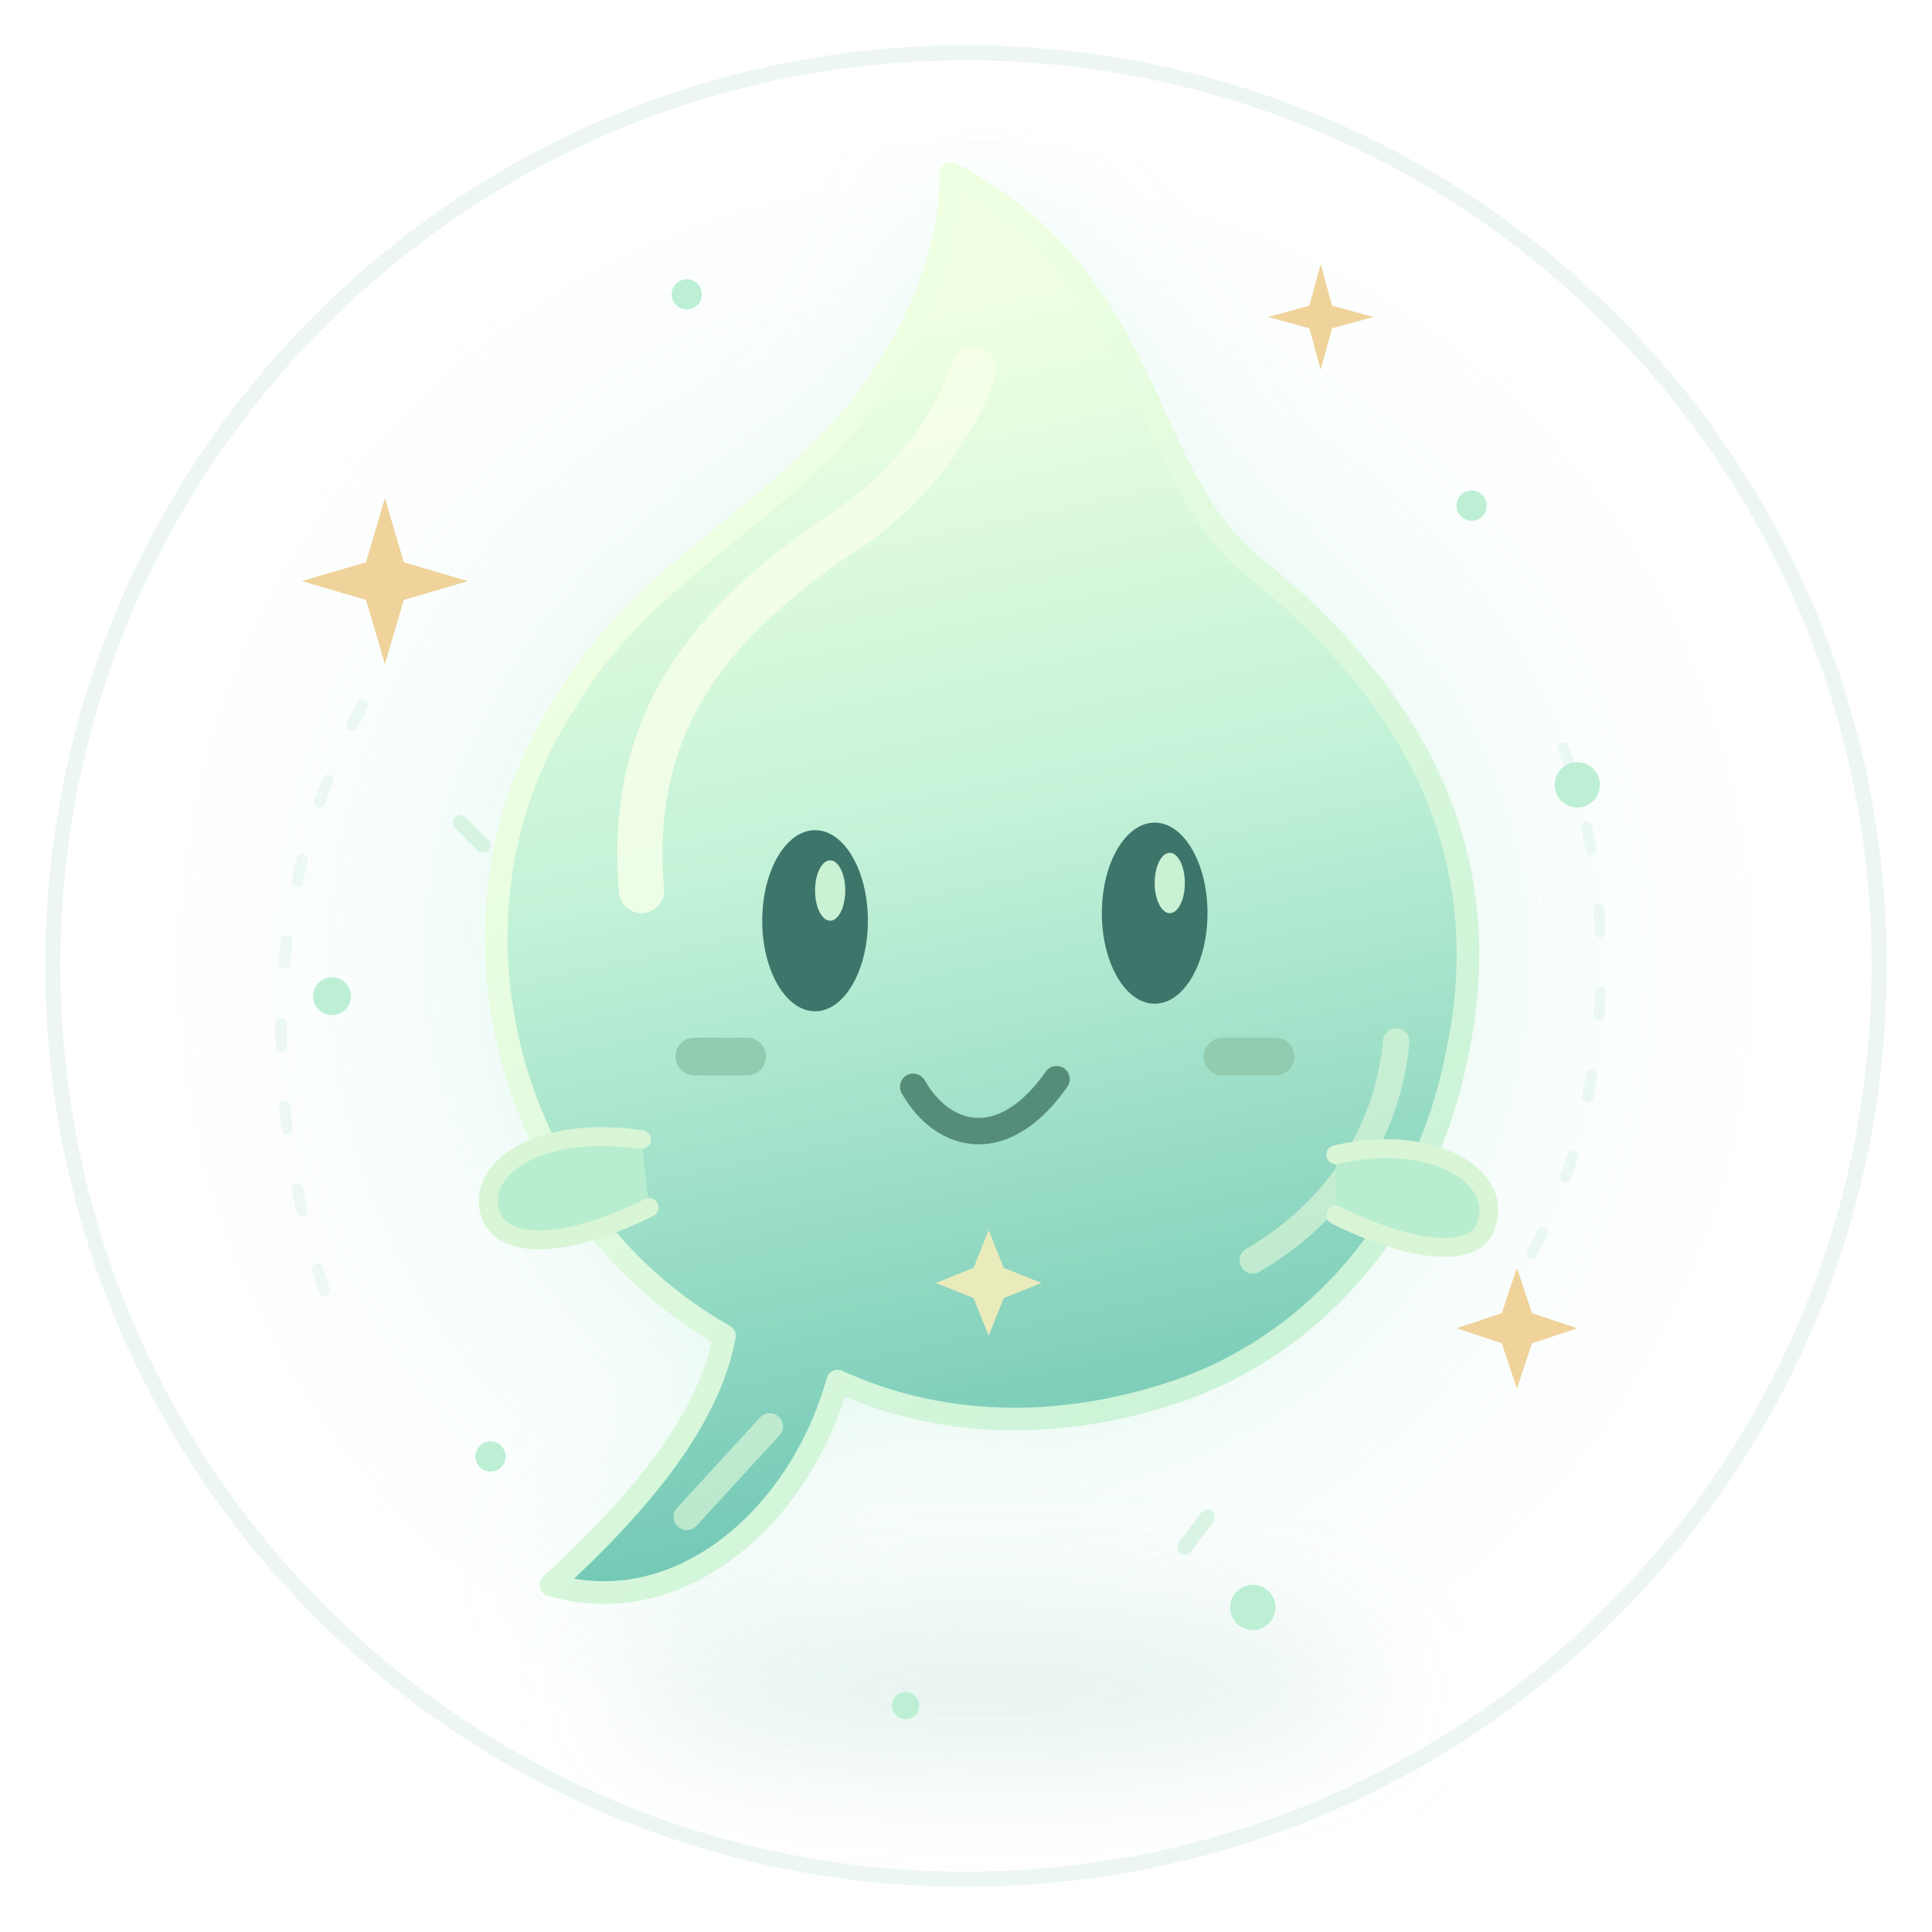
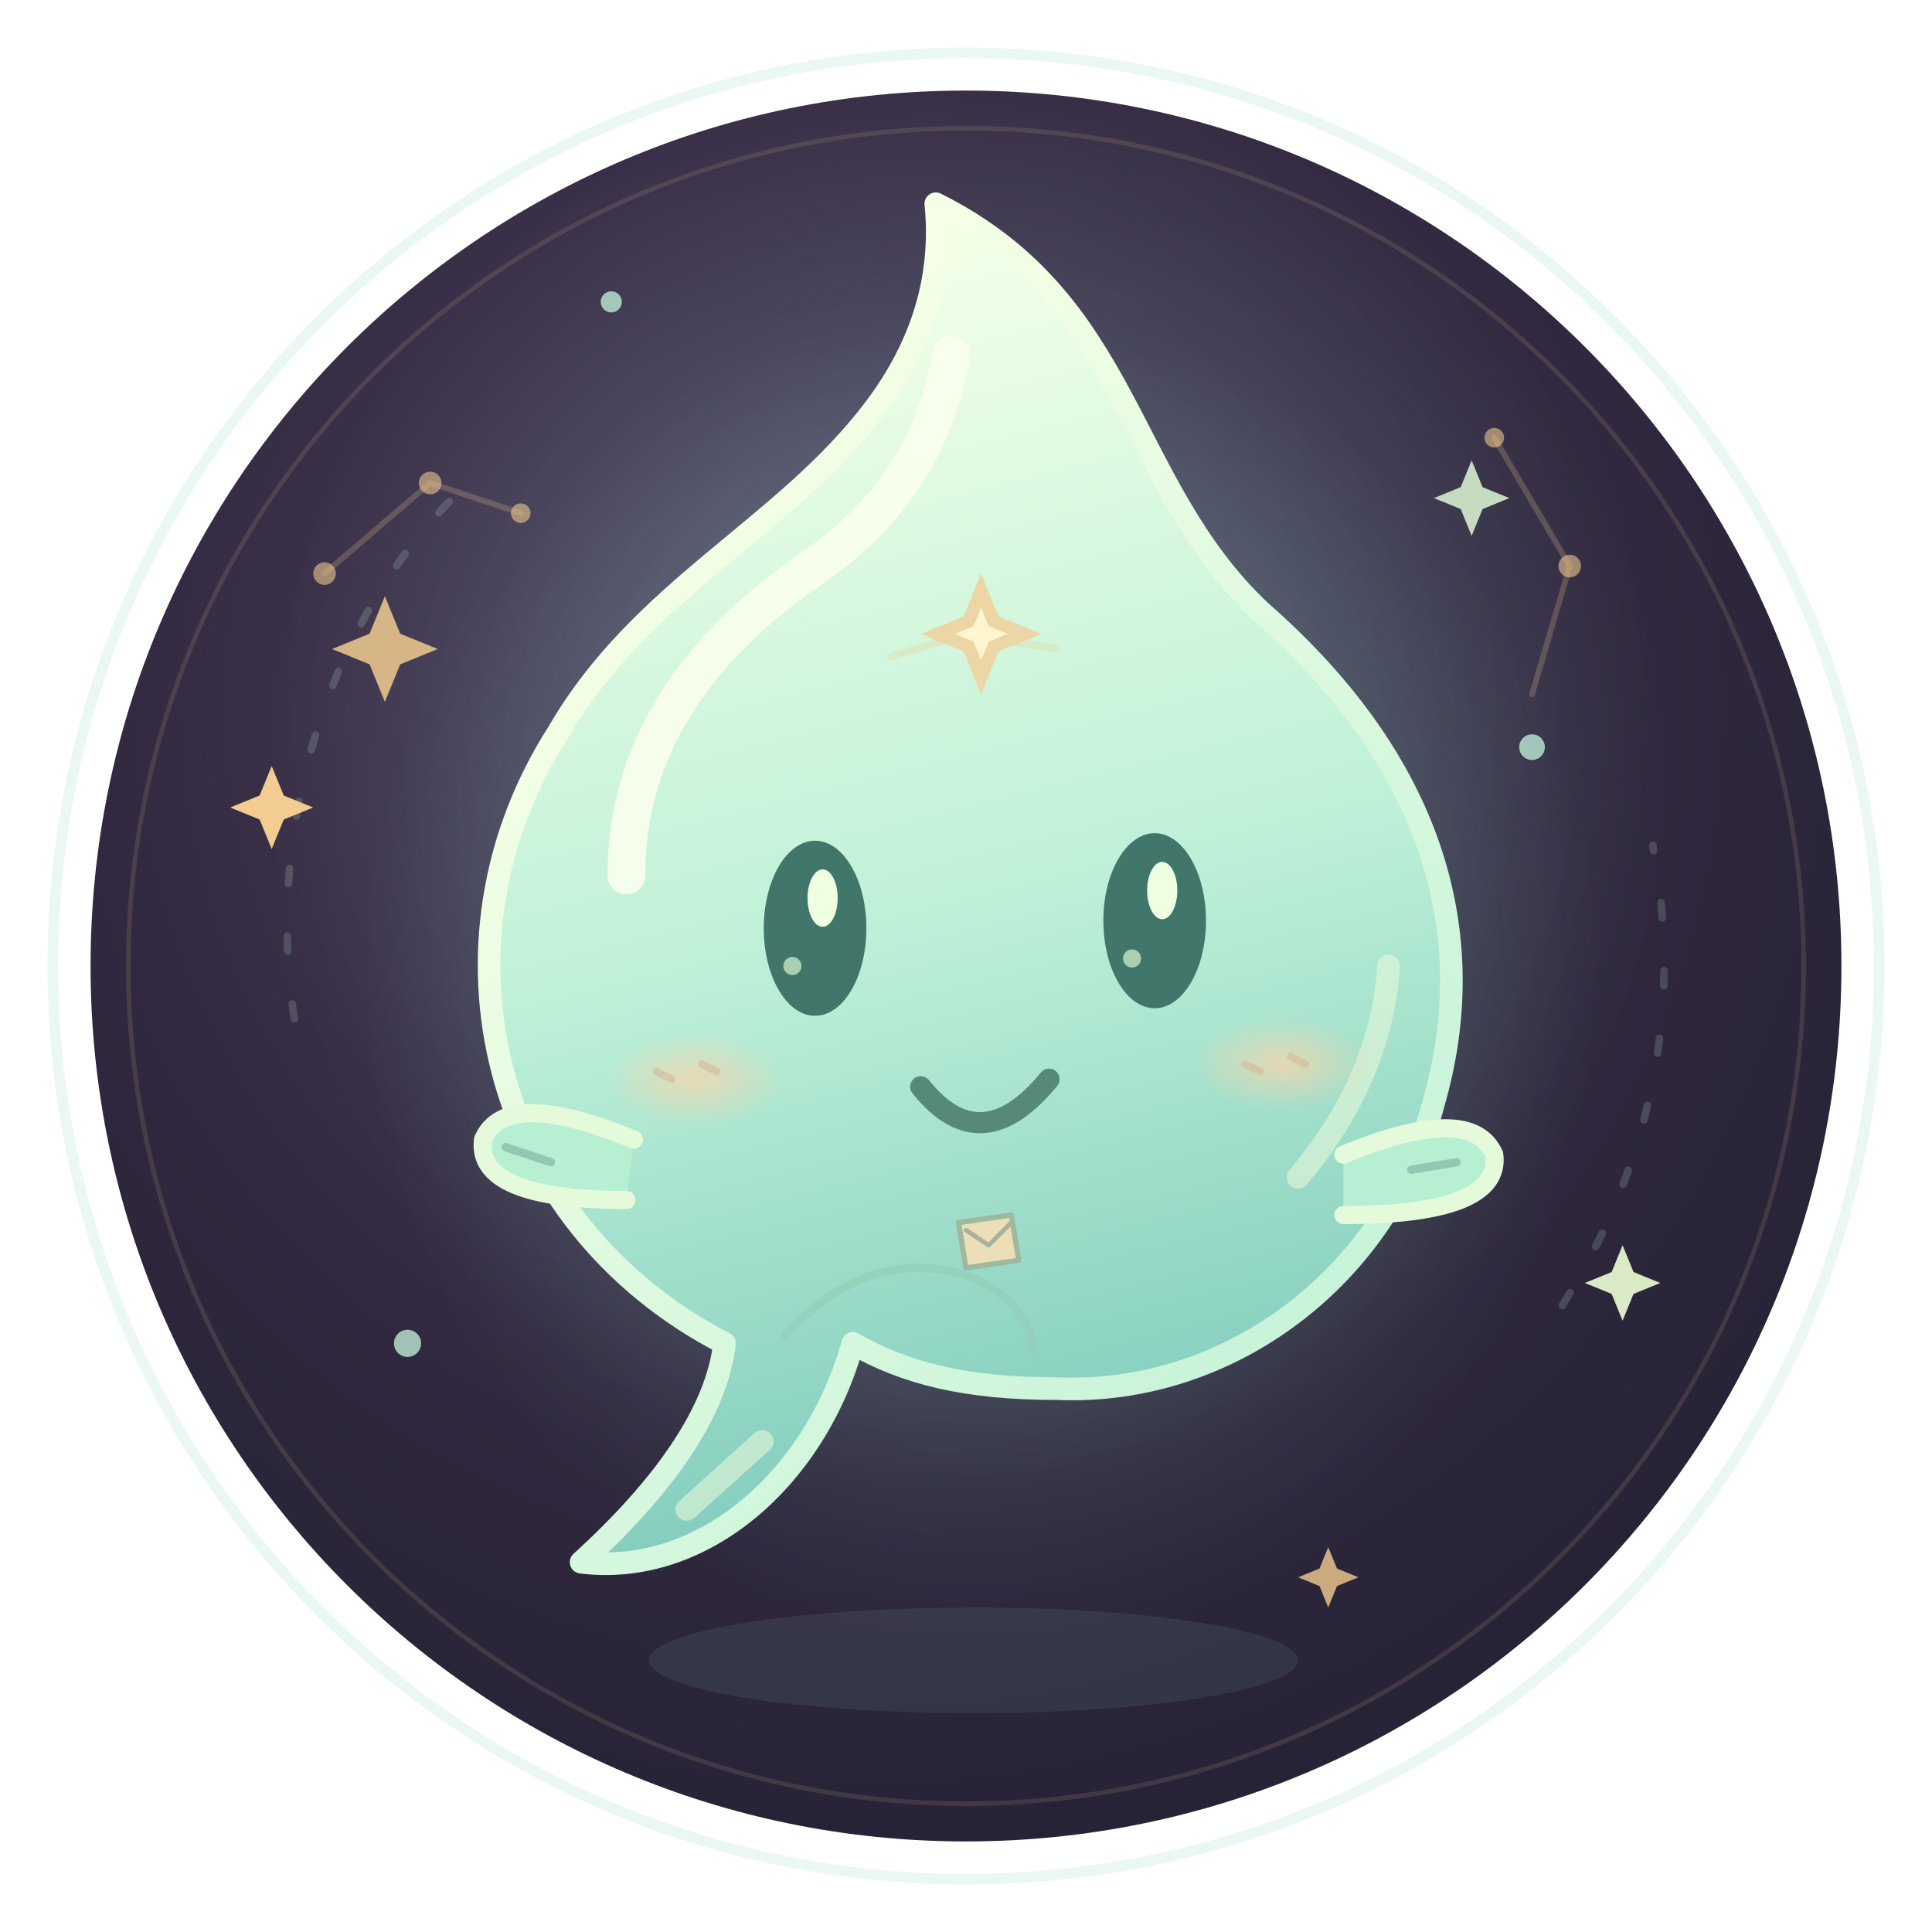
- <svg xmlns="http://www.w3.org/2000/svg" viewBox="0 0 256 256" fill="none" role="img" aria-labelledby="title desc">
+ <svg xmlns="http://www.w3.org/2000/svg" viewBox="0 0 256 256" width="256" height="256" fill="none" role="img" aria-labelledby="title desc">
  <defs>
+     <radialGradient id="bg" cx=".44" cy=".35" r=".8">
+       <stop stop-color="#554363" />
+       <stop offset=".57" stop-color="#30283e" />
+       <stop offset="1" stop-color="#201f30" />
+     </radialGradient>
    <radialGradient id="aura">
-       <stop stop-color="#c7ffe0" stop-opacity=".29" />
-       <stop offset=".55" stop-color="#a9ead6" stop-opacity=".12" />
-       <stop offset="1" stop-color="#a9ead6" stop-opacity="0" />
+       <stop stop-color="#b6f4d5" stop-opacity=".28" />
+       <stop offset=".6" stop-color="#8bdecc" stop-opacity=".12" />
+       <stop offset="1" stop-color="#8bdecc" stop-opacity="0" />
    </radialGradient>
-     <linearGradient id="soul" x1="111" y1="44" x2="144" y2="199" gradientUnits="userSpaceOnUse">
-       <stop stop-color="#f0ffe1" />
-       <stop offset=".43" stop-color="#c2f2d8" />
-       <stop offset="1" stop-color="#72c8b5" />
+     <linearGradient id="bone" x1="78" y1="66" x2="166" y2="186" gradientUnits="userSpaceOnUse">
+       <stop stop-color="#fff6dc" />
+       <stop offset=".48" stop-color="#f1dfbb" />
+       <stop offset="1" stop-color="#d6b68d" />
    </linearGradient>
-     <linearGradient id="edge" x1="75" y1="81" x2="174" y2="184" gradientUnits="userSpaceOnUse">
-       <stop stop-color="#efffe2" />
-       <stop offset="1" stop-color="#c9f2d7" />
+     <linearGradient id="capBone" x1="102" y1="43" x2="164" y2="110" gradientUnits="userSpaceOnUse">
+       <stop stop-color="#fff8e2" />
+       <stop offset=".58" stop-color="#f0ddba" />
+       <stop offset="1" stop-color="#cbae87" />
    </linearGradient>
-     <filter id="soft" x="-100%" y="-100%" width="300%" height="300%">
-       <feGaussianBlur stdDeviation="8" />
-     </filter>
+     <linearGradient id="coat" x1="84" y1="176" x2="165" y2="236" gradientUnits="userSpaceOnUse">
+       <stop stop-color="#a18bb2" />
+       <stop offset=".47" stop-color="#796183" />
+       <stop offset="1" stop-color="#51415f" />
+     </linearGradient>
+     <linearGradient id="scarf" x1="82" y1="173" x2="149" y2="198" gradientUnits="userSpaceOnUse">
+       <stop stop-color="#efb18a" />
+       <stop offset="1" stop-color="#bf795f" />
+     </linearGradient>
+     <linearGradient id="bag" x1="152" y1="194" x2="186" y2="222" gradientUnits="userSpaceOnUse">
+       <stop stop-color="#b78366" />
+       <stop offset="1" stop-color="#815743" />
+     </linearGradient>
+     <radialGradient id="socket" cx=".5" cy=".34">
+       <stop stop-color="#544356" />
+       <stop offset="1" stop-color="#342c40" />
+     </radialGradient>
+     <linearGradient id="soul" x1="110" y1="36" x2="152" y2="206" gradientUnits="userSpaceOnUse">
+       <stop stop-color="#f2ffe7" />
+       <stop offset=".48" stop-color="#bff1d8" />
+       <stop offset="1" stop-color="#78c6b9" />
+     </linearGradient>
+     <linearGradient id="miniSoul" x1="-10" y1="-38" x2="12" y2="30" gradientUnits="userSpaceOnUse">
+       <stop stop-color="#f3ffe5" />
+       <stop offset=".55" stop-color="#c2f4d9" />
+       <stop offset="1" stop-color="#72cabb" />
+     </linearGradient>
+     <linearGradient id="soulEdge" x1="77" y1="78" x2="175" y2="182" gradientUnits="userSpaceOnUse">
+       <stop stop-color="#f4ffe5" />
+       <stop offset="1" stop-color="#c6f3d9" />
+     </linearGradient>
+     <radialGradient id="blush">
+       <stop stop-color="#eaaf99" stop-opacity=".7" />
+       <stop offset="1" stop-color="#eaaf99" stop-opacity="0" />
+     </radialGradient>
+     <radialGradient id="soulBlush">
+       <stop stop-color="#f6d5ad" stop-opacity=".8" />
+       <stop offset="1" stop-color="#f6d5ad" stop-opacity="0" />
+     </radialGradient>
+     <linearGradient id="inside" x1="128" y1="86" x2="128" y2="117" gradientUnits="userSpaceOnUse">
+       <stop stop-color="#192d40" />
+       <stop offset=".65" stop-color="#364b55" />
+       <stop offset="1" stop-color="#9cd0b3" />
+     </linearGradient>
+     <clipPath id="round">
+       <circle cx="128" cy="128" r="116" />
+     </clipPath>
  </defs>
-   <circle cx="128" cy="128" r="121" stroke="#afd9c8" stroke-opacity=".22" stroke-width="2" />
-   <circle cx="128" cy="128" r="113" fill="url(#aura)" />
-   <ellipse cx="132" cy="224" rx="50" ry="10" fill="#76bcac" opacity=".17" filter="url(#soft)" />
-   <path d="M43 171c-9-27-8-56 7-81m153 76c12-22 12-53 1-74" stroke="#b5e4cd" stroke-opacity=".2" stroke-width="1.5" stroke-dasharray="3 8" stroke-linecap="round" />
-   <path d="M96 177c-30-17-39-57-21-84 10-17 27-24 39-39 7-9 12-20 12-31 27 14 25 40 40 52 25 20 32 42 27 65-4 20-17 37-36 44-17 6-33 5-46-1-5 18-21 32-38 27 12-11 21-22 23-33Z" fill="#a9ead6" opacity=".18" filter="url(#soft)" />
-   <path d="M96 177c-30-17-39-57-21-84 10-17 27-24 39-39 7-9 12-20 12-31 27 14 25 40 40 52 25 20 32 42 27 65-4 20-17 37-36 44-17 6-33 5-46-1-5 18-21 32-38 27 12-11 21-22 23-33Z" fill="url(#soul)" stroke="url(#edge)" stroke-width="3" stroke-linejoin="round" />
-   <path d="M85 118c-2-23 10-36 26-47 8-5 15-13 18-22" stroke="#f7ffe9" stroke-width="6" stroke-linecap="round" opacity=".83" />
-   <path d="M166 167c12-7 18-18 19-29m-83 51-11 12" stroke="#def8d9" stroke-width="3.5" stroke-linecap="round" opacity=".65" />
-   <ellipse cx="108" cy="122" rx="7" ry="12" fill="#3e756b" />
-   <ellipse cx="153" cy="121" rx="7" ry="12" fill="#3e756b" />
-   <ellipse cx="110" cy="118" rx="2" ry="4" fill="#c9f1d3" />
-   <ellipse cx="155" cy="117" rx="2" ry="4" fill="#c9f1d3" />
-   <path d="M121 144c4 7 12 9 19-1" stroke="#568d79" stroke-width="3.5" stroke-linecap="round" />
-   <path d="M92 140h7m63 0h7" stroke="#91cbb0" stroke-width="5" stroke-linecap="round" />
-   <path d="M85 151c-14-2-22 4-20 10 2 5 11 4 21-1m91-7c13-3 22 3 20 9-1 5-10 4-20-1" fill="#b8eecf" stroke="#d8f5d5" stroke-width="2.5" stroke-linecap="round" />
-   <path d="m131 163 2 5 5 2-5 2-2 5-2-5-5-2 5-2Z" fill="#f4edba" opacity=".9" />
-   <path d="m51 66 2.5 8.5L62 77l-8.5 2.5L51 88l-2.5-8.5L40 77l8.5-2.5Zm150 102 2 6 6 2-6 2-2 6-2-6-6-2 6-2Zm-26-133 1.5 5.5L182 42l-5.5 1.5L175 49l-1.5-5.5L168 42l5.5-1.5Z" fill="#efd39b" />
-   <g fill="#bcefd4">
-     <circle cx="209" cy="104" r="3" />
-     <circle cx="44" cy="132" r="2.5" />
-     <circle cx="65" cy="193" r="2" />
-     <circle cx="166" cy="213" r="3" />
-     <circle cx="91" cy="39" r="2" />
-     <circle cx="195" cy="67" r="2" />
-     <circle cx="120" cy="226" r="1.8" />
+   <circle cx="128" cy="128" r="121" stroke="#b8e2ce" stroke-width="1.4" stroke-opacity=".28" />
+   <circle cx="128" cy="128" r="116" fill="url(#bg)" />
+   <circle cx="128" cy="128" r="111" stroke="#f2cc90" stroke-width=".6" stroke-opacity=".13" />
+   <g clip-path="url(#round)" stroke-linecap="round" stroke-linejoin="round">
+     <ellipse cx="128" cy="103" rx="92" ry="94" fill="url(#aura)" />
+     <path d="M39 135c-4-26 5-53 21-69M207 173c12-19 16-40 12-61" stroke="#c4f3dc" stroke-width="1" stroke-opacity=".18" stroke-dasharray="2 7" />
+     <path d="m43 76 14-12 12 4M198 58l10 17-5 17" stroke="#f2cc90" stroke-width=".75" stroke-opacity=".22" />
+     <g fill="#f2cc90" opacity=".58">
+       <circle cx="43" cy="76" r="1.5" />
+       <circle cx="57" cy="64" r="1.5" />
+       <circle cx="69" cy="68" r="1.3" />
+       <circle cx="198" cy="58" r="1.3" />
+       <circle cx="208" cy="75" r="1.5" />
+     </g>
+     <ellipse cx="129" cy="220" rx="43" ry="7" fill="#9adfc4" opacity=".09" />
+     <ellipse cx="130" cy="129" rx="82" ry="89" fill="url(#aura)" />
+     <g transform="">
+       <path d="M96 178c-31-16-40-53-22-81 11-19 30-27 42-43 6-8 9-17 8-27 26 13 25 37 43 54 24 21 29 44 23 65-6 23-27 39-50 38-12 0-20-2-27-6-5 18-20 31-36 29 11-10 18-20 19-29Z" fill="url(#soul)" stroke="url(#soulEdge)" stroke-width="3" />
+       <path d="M83 116q0-24 25-41c10-7 16-16 18-28" stroke="#faffec" stroke-width="5" opacity=".88" />
+       <path d="M172 156q11-13 12-28m-83 63-10 9" stroke="#e6f8d9" stroke-width="3" opacity=".6" />
+       <path d="M104 177q11-12 24-8 8 3 9 10" stroke="#92cdb5" stroke-width="1.1" opacity=".6" />
+       <ellipse cx="92" cy="143" rx="12" ry="6.2" fill="url(#soulBlush)" />
+       <ellipse cx="170" cy="141" rx="12" ry="6.2" fill="url(#soulBlush)" />
+       <path d="m87 142 2 1m4-2 2 1m70-1 2 1m4-2 2 1" stroke="#d3bfa0" stroke-width="1" opacity=".7" />
+       <path d="m118 87 10-3 12 2" stroke="#d9e7be" stroke-width="1" opacity=".75" />
+       <path d="M130 76 132.32 81.68 138 84 132.32 86.32 130 92 127.68 86.32 122 84 127.68 81.68Z" fill="#edd6a6" opacity="1" />
+       <path d="M130 80.5 131.015 82.985 133.5 84 131.015 85.015 130 87.5 128.985 85.015 126.5 84 128.985 82.985Z" fill="#fff6d1" opacity="1" />
+       <ellipse cx="108" cy="123" rx="6.8" ry="11.6" fill="#41776b" />
+       <ellipse cx="153" cy="122" rx="6.8" ry="11.6" fill="#41776b" />
+       <ellipse cx="109" cy="119" rx="2" ry="3.8" fill="#efffe2" />
+       <ellipse cx="154" cy="118" rx="2" ry="3.8" fill="#efffe2" />
+       <circle cx="105" cy="128" r="1.2" fill="#aacfb2" />
+       <circle cx="150" cy="127" r="1.2" fill="#aacfb2" />
+       <path d="M122 144q8 10 17-1" stroke="#568a77" stroke-width="2.8" />
+       <path d="M84 151q-17-7-20 0-1 8 19 8m95-6q17-7 20 0 1 8-20 8" fill="#b7efd3" stroke="#e5f9db" stroke-width="2.4" />
+       <path d="m67 152 6 2m114 1 6-1" stroke="#92c8b1" stroke-width="1.1" />
+       <path d="m127 162 7-1 1 6-7 1Z" fill="#ecdfb8" stroke="#9fb9a0" stroke-width=".7" />
+       <path d="m128 163 3 2 3-3" stroke="#aab19a" stroke-width=".6" />
+     </g>
+     <path d="M51 79 53.03 83.97 58 86 53.03 88.03 51 93 48.97 88.03 44 86 48.97 83.97Z" fill="#f2cc90" opacity="0.84" />
+     <path d="M195 61 196.45 64.55 200 66 196.45 67.45 195 71 193.55 67.45 190 66 193.55 64.55Z" fill="#d5edcd" opacity="0.9" />
+     <path d="M176 205 177.16 207.84 180 209 177.16 210.16 176 213 174.84 210.16 172 209 174.84 207.84Z" fill="#f2cc90" opacity="0.8" />
  </g>
-   <path d="m157 205 3-4m-99-92 3 3" stroke="#caefd7" stroke-width="2" stroke-linecap="round" opacity=".65" />
+   <path d="M36 101.5 37.595 105.405 41.5 107 37.595 108.595 36 112.5 34.405 108.595 30.5 107 34.405 105.405Z" fill="#f2cc90" opacity="1" />
+   <path d="M215 165 216.45 168.55 220 170 216.45 171.45 215 175 213.55 171.45 210 170 213.55 168.55Z" fill="#d9eac5" opacity="1" />
+   <g fill="#c4f3dc" opacity=".76">
+     <circle cx="54" cy="178" r="1.8" />
+     <circle cx="203" cy="99" r="1.7" />
+     <circle cx="81" cy="40" r="1.4" />
+   </g>
</svg>
